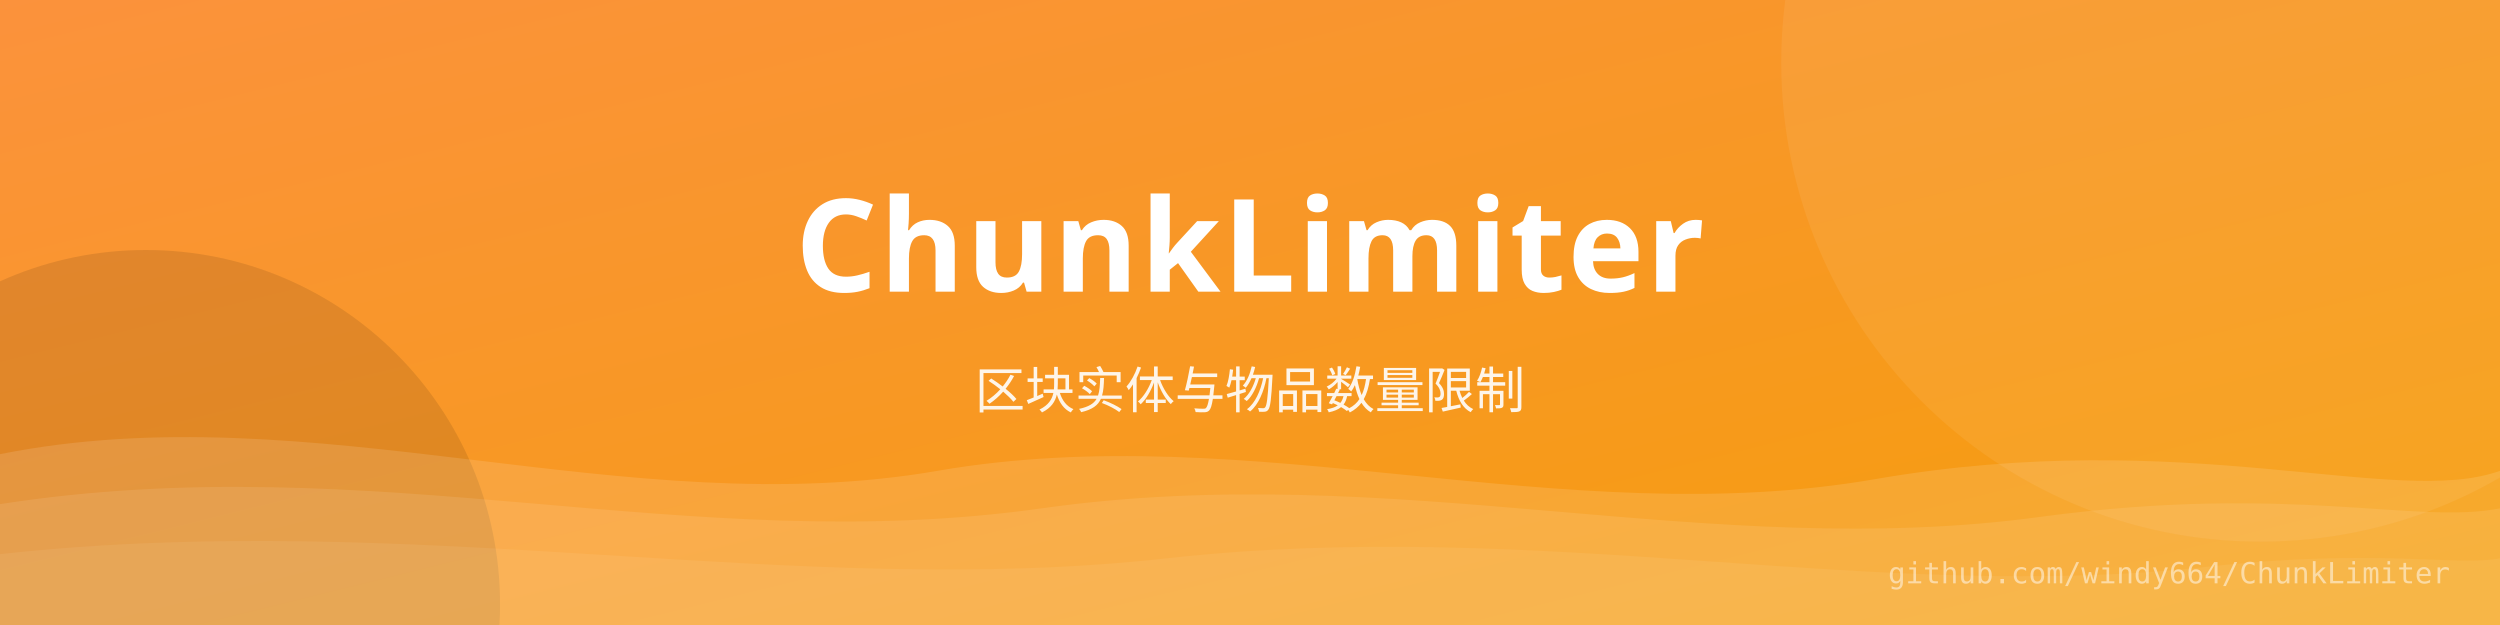
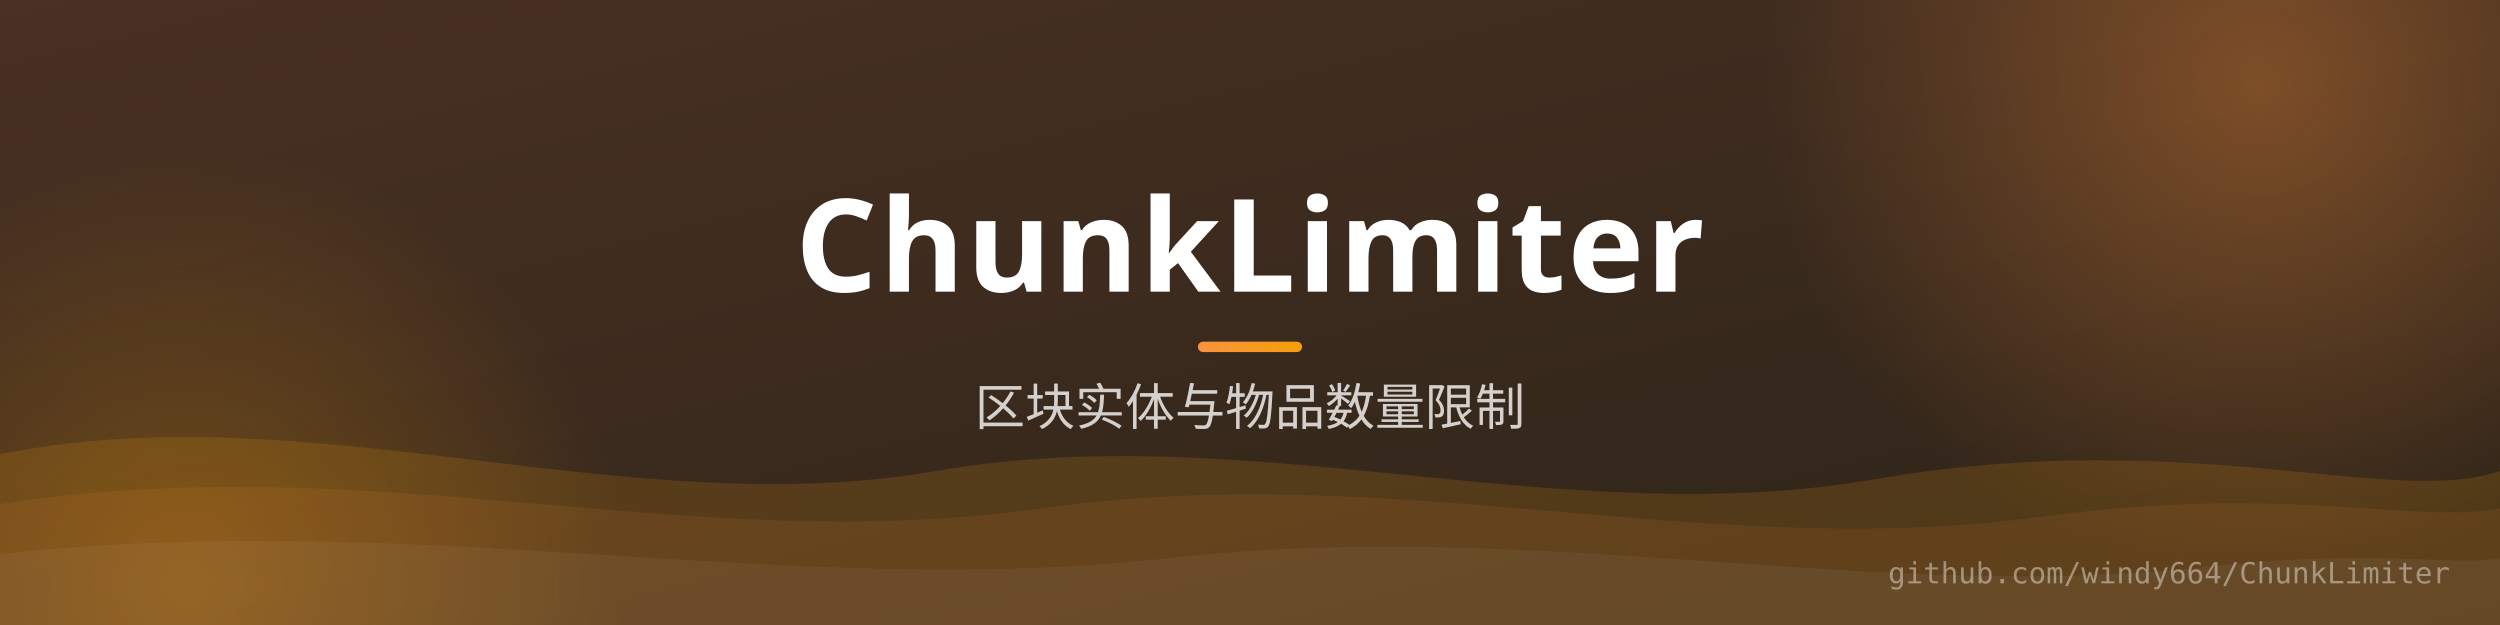
<svg xmlns="http://www.w3.org/2000/svg" width="1200" height="300" viewBox="0 0 1200 300" role="img" aria-label="ChunkLimiter">
  <defs>
    <linearGradient id="bg" x1="0" y1="0" x2="1" y2="1">
+       <stop offset="0" stop-color="#493123" />
+       <stop offset="1" stop-color="#2c2318" />
+     </linearGradient>
+     <radialGradient id="glow1" cx="0.5" cy="0.5" r="0.5">
+       <stop offset="0" stop-color="#fb923c" stop-opacity="0.35" />
+       <stop offset="1" stop-color="#fb923c" stop-opacity="0" />
+     </radialGradient>
+     <radialGradient id="glow2" cx="0.5" cy="0.5" r="0.5">
+       <stop offset="0" stop-color="#f59e0b" stop-opacity="0.28" />
+       <stop offset="1" stop-color="#f59e0b" stop-opacity="0" />
+     </radialGradient>
+     <linearGradient id="accent" x1="0" y1="0" x2="1" y2="0">
      <stop offset="0" stop-color="#fb923c" />
      <stop offset="1" stop-color="#f59e0b" />
    </linearGradient>
  </defs>
  <rect width="1200" height="300" fill="url(#bg)" />
-   <circle cx="1085" cy="30" r="230" fill="#ffffff" opacity="0.07" />
-   <circle cx="70" cy="290" r="170" fill="#000000" opacity="0.10" />
-   <path d="M0,218 C150,188 300,252 450,226 C600,200 750,256 900,230 C1050,204 1150,244 1200,226 L1200,300 L0,300 Z" fill="#ffffff" opacity="0.12" />
-   <path d="M0,242 C180,214 330,268 500,244 C670,220 820,270 980,248 C1100,232 1160,252 1200,244 L1200,300 L0,300 Z" fill="#ffffff" opacity="0.09" />
-   <path d="M0,266 C200,244 380,288 560,268 C740,248 900,290 1060,272 C1140,263 1180,272 1200,268 L1200,300 L0,300 Z" fill="#ffffff" opacity="0.06" />
+   <circle cx="1085" cy="40" r="240" fill="url(#glow1)" />
+   <circle cx="90" cy="280" r="210" fill="url(#glow2)" />
+   <path d="M0,218 C150,188 300,252 450,226 C600,200 750,256 900,230 C1050,204 1150,244 1200,226 L1200,300 L0,300 Z" fill="#f59e0b" opacity="0.16" />
+   <path d="M0,242 C180,214 330,268 500,244 C670,220 820,270 980,248 C1100,232 1160,252 1200,244 L1200,300 L0,300 Z" fill="#fb923c" opacity="0.1" />
+   <path d="M0,266 C200,244 380,288 560,268 C740,248 900,290 1060,272 C1140,263 1180,272 1200,268 L1200,300 L0,300 Z" fill="#ffffff" opacity="0.05" />
  <text x="600" y="140" text-anchor="middle" font-family="'Segoe UI','PingFang SC','Noto Sans SC','Microsoft YaHei',sans-serif" font-size="62" font-weight="700" fill="#ffffff" letter-spacing="1">ChunkLimiter</text>
-   <text x="600" y="196" text-anchor="middle" font-family="'Segoe UI','PingFang SC','Noto Sans SC','Microsoft YaHei',sans-serif" font-size="24" fill="#ffffff" opacity="0.9">区块实体与物品数量限制</text>
-   <text x="1176" y="280" text-anchor="end" font-family="ui-monospace,'Cascadia Code',Consolas,monospace" font-size="14" fill="#ffffff" opacity="0.5">github.com/windy664/ChunkLimiter</text>
+   <rect x="575" y="164" width="50" height="5" rx="2.5" fill="url(#accent)" />
+   <text x="600" y="204" text-anchor="middle" font-family="'Segoe UI','PingFang SC','Noto Sans SC','Microsoft YaHei',sans-serif" font-size="24" fill="#ffffff" opacity="0.78">区块实体与物品数量限制</text>
+   <text x="1176" y="280" text-anchor="end" font-family="ui-monospace,'Cascadia Code',Consolas,monospace" font-size="14" fill="#ffffff" opacity="0.42">github.com/windy664/ChunkLimiter</text>
</svg>
